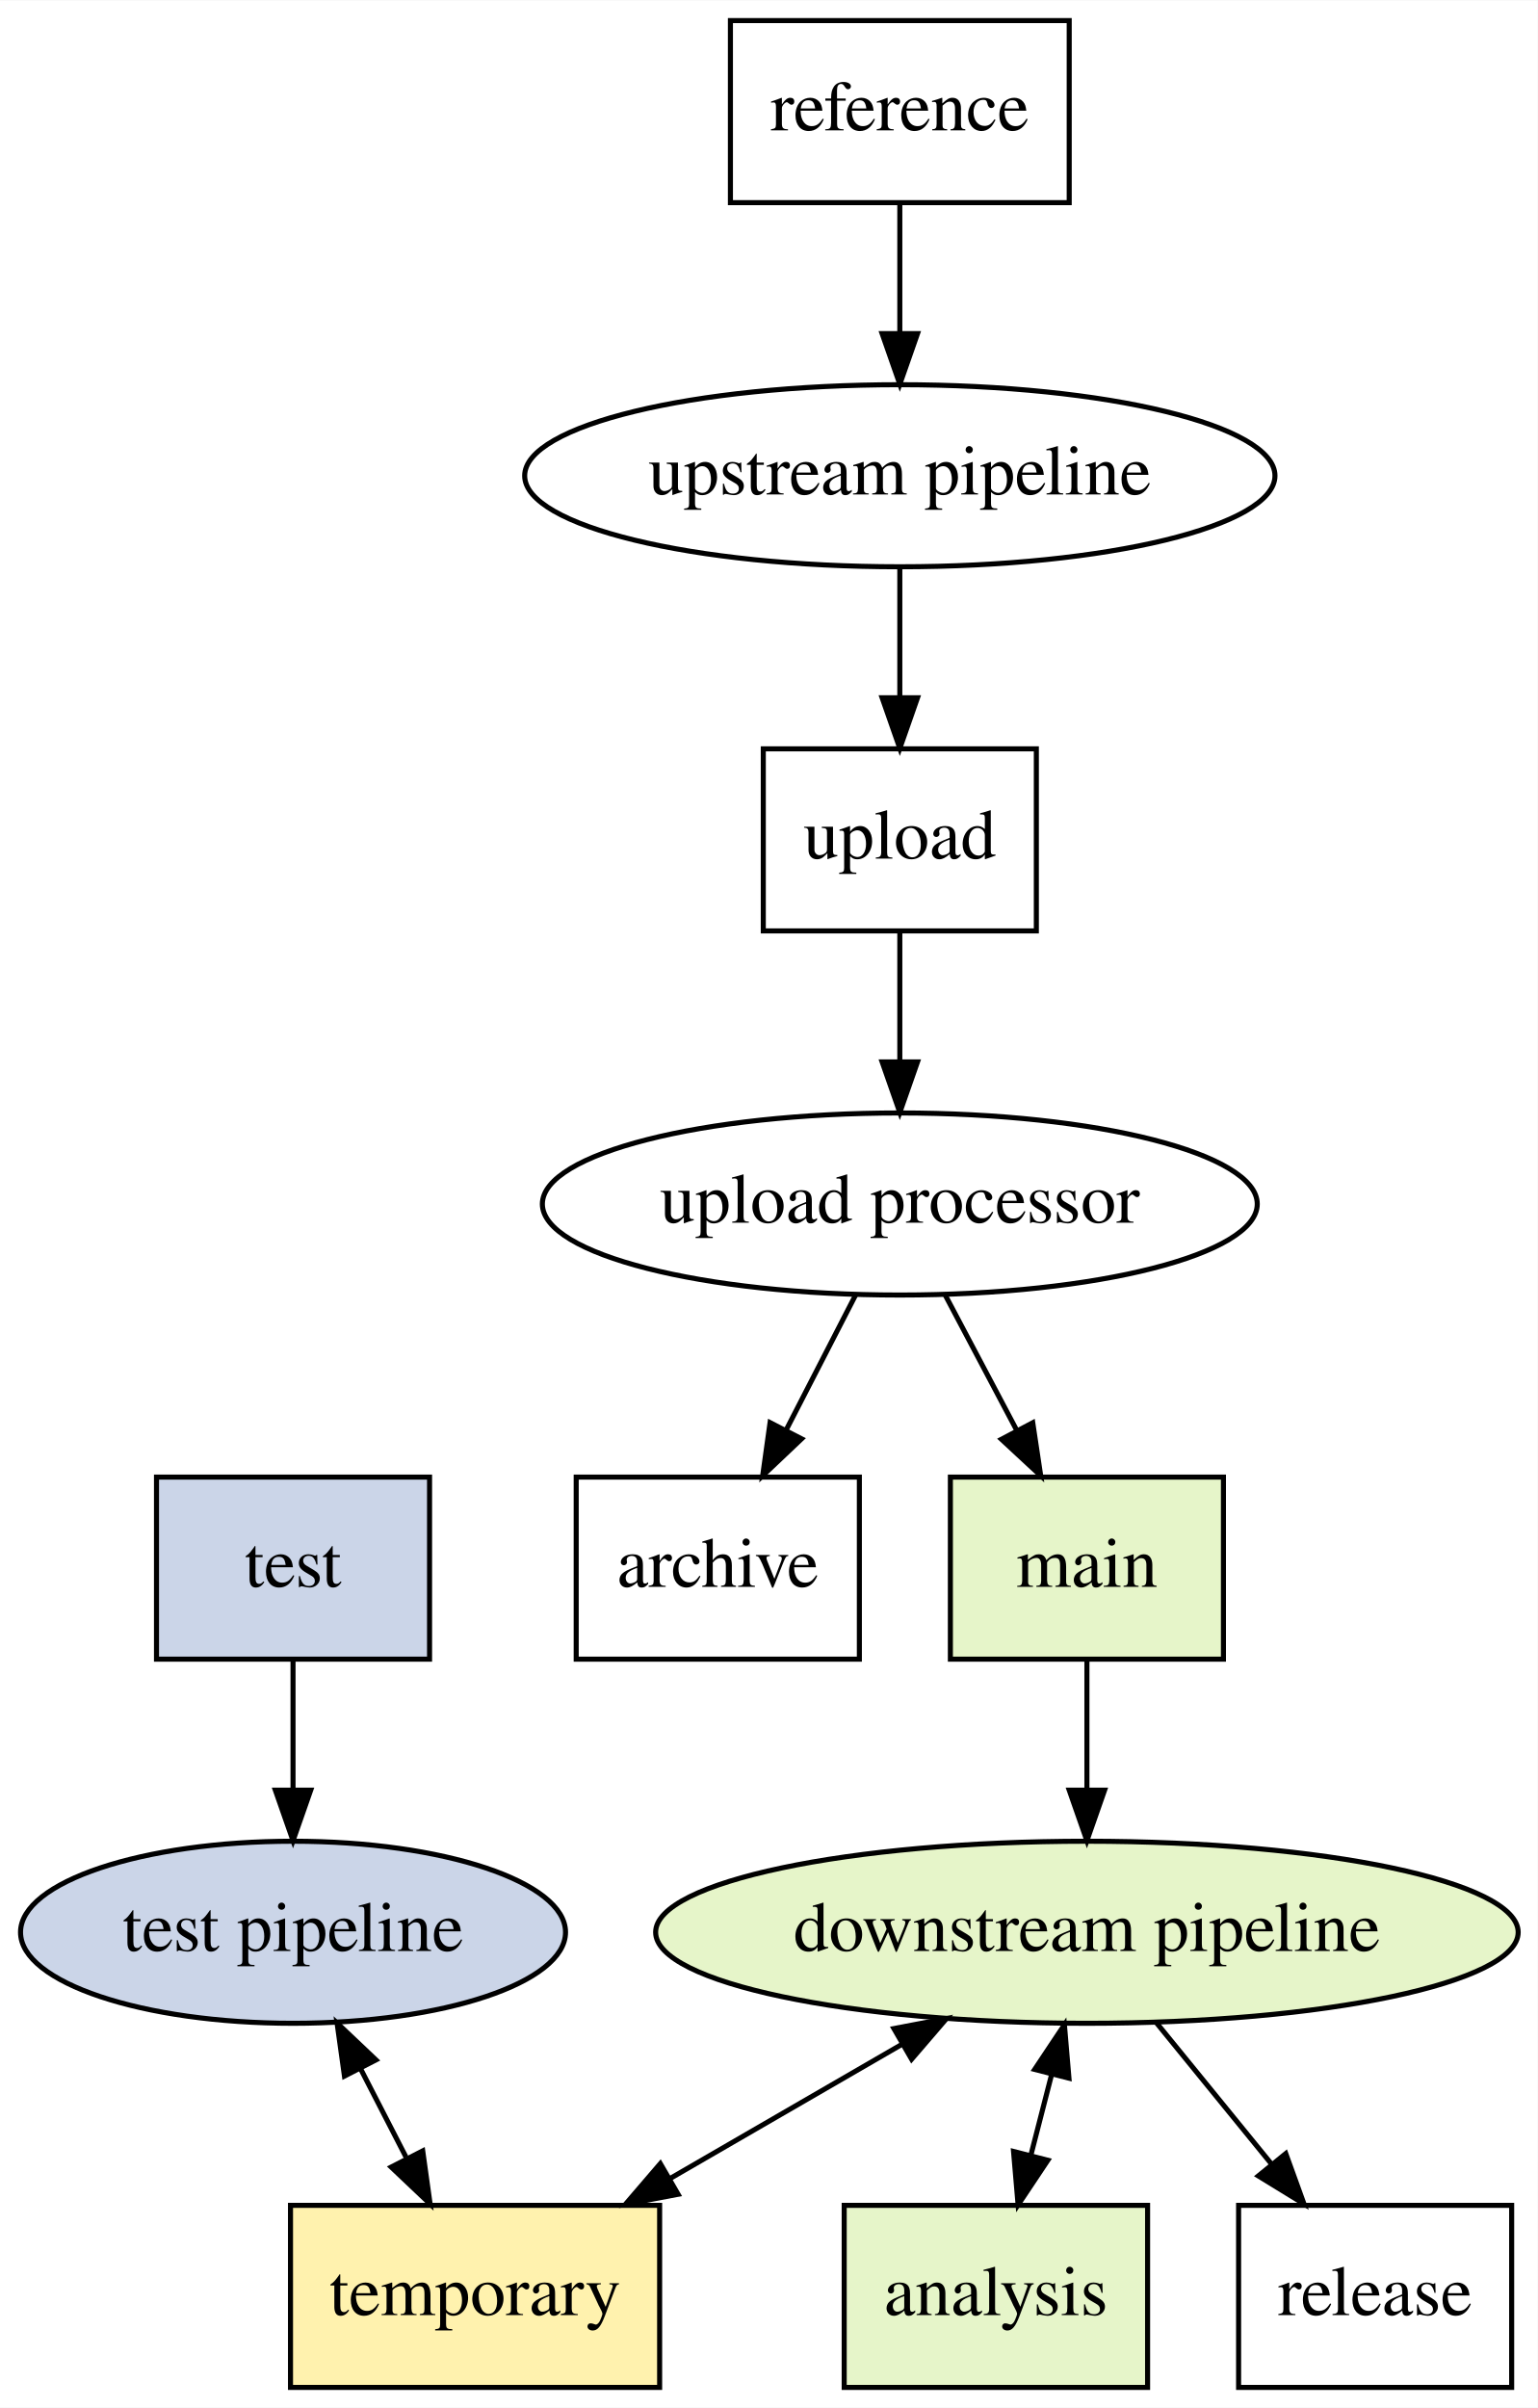
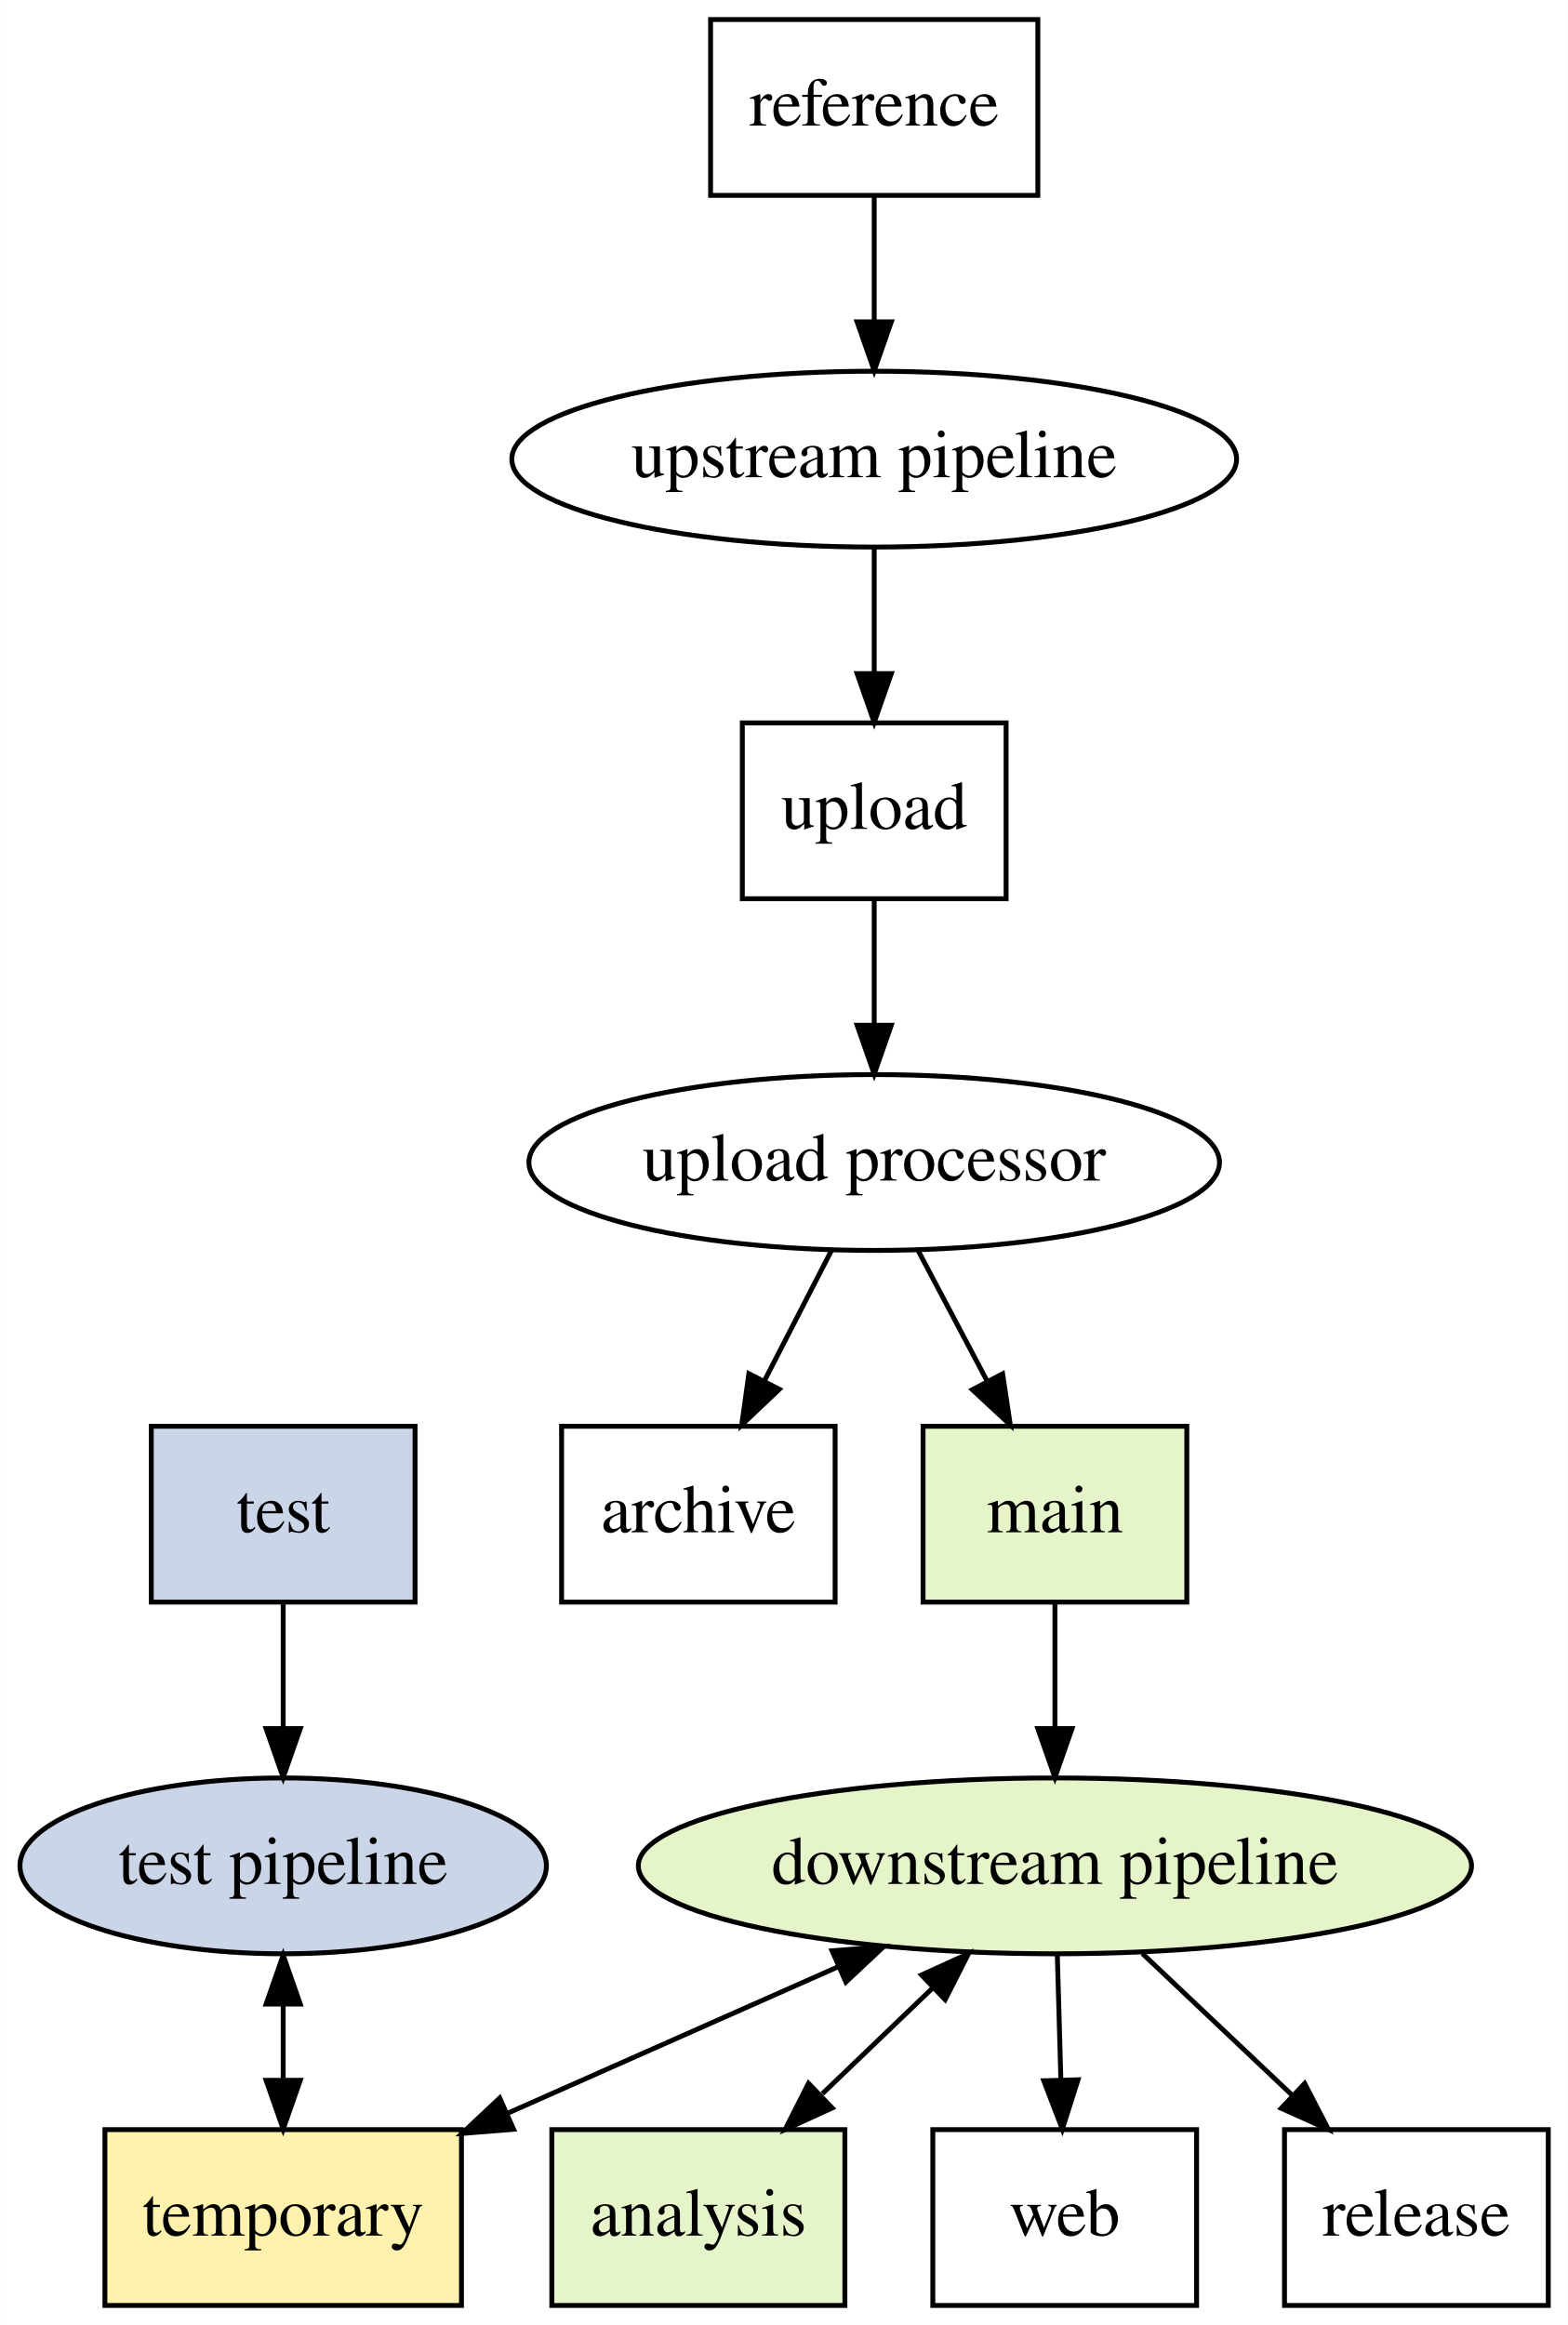
- <svg xmlns="http://www.w3.org/2000/svg" width="304pt" height="476pt" viewBox="0.00 0.00 304.09 476.00">
+ <svg xmlns="http://www.w3.org/2000/svg" width="321pt" height="476pt" viewBox="0.00 0.00 320.95 476.00">
  <g id="graph0" class="graph" transform="scale(1 1) rotate(0) translate(4 472)">
-     <polygon fill="white" stroke="transparent" points="-4,4 -4,-472 300.09,-472 300.09,4 -4,4" />
+     <polygon fill="white" stroke="transparent" points="-4,4 -4,-472 316.95,-472 316.95,4 -4,4" />
    <g id="node1" class="node">
-       <ellipse fill="white" stroke="black" cx="173.95" cy="-378" rx="74.19" ry="18" />
-       <text text-anchor="middle" x="173.95" y="-374.3" font-family="Times,serif" font-size="14.00">upstream pipeline</text>
+       <ellipse fill="white" stroke="black" cx="174.95" cy="-378" rx="74.19" ry="18" />
+       <text text-anchor="middle" x="174.95" y="-374.3" font-family="Times,serif" font-size="14.00">upstream pipeline</text>
    </g>
    <g id="node6" class="node">
-       <polygon fill="white" stroke="black" points="200.95,-324 146.95,-324 146.95,-288 200.95,-288 200.95,-324" />
-       <text text-anchor="middle" x="173.95" y="-302.3" font-family="Times,serif" font-size="14.00">upload</text>
+       <polygon fill="white" stroke="black" points="201.95,-324 147.95,-324 147.95,-288 201.95,-288 201.95,-324" />
+       <text text-anchor="middle" x="174.95" y="-302.3" font-family="Times,serif" font-size="14.00">upload</text>
    </g>
    <g id="edge2" class="edge">
-       <path fill="none" stroke="black" d="M173.95,-359.7C173.95,-351.98 173.95,-342.71 173.95,-334.11" />
-       <polygon fill="black" stroke="black" points="177.45,-334.1 173.95,-324.1 170.45,-334.1 177.45,-334.1" />
+       <path fill="none" stroke="black" d="M174.95,-359.7C174.95,-351.98 174.95,-342.71 174.95,-334.11" />
+       <polygon fill="black" stroke="black" points="178.45,-334.1 174.95,-324.1 171.45,-334.1 178.45,-334.1" />
    </g>
    <g id="node2" class="node">
-       <ellipse fill="#e6f5c9" stroke="black" cx="210.95" cy="-90" rx="85.29" ry="18" />
-       <text text-anchor="middle" x="210.95" y="-86.3" font-family="Times,serif" font-size="14.00">downstream pipeline</text>
+       <ellipse fill="#e6f5c9" stroke="black" cx="211.95" cy="-90" rx="85.29" ry="18" />
+       <text text-anchor="middle" x="211.95" y="-86.3" font-family="Times,serif" font-size="14.00">downstream pipeline</text>
    </g>
    <g id="node10" class="node">
-       <polygon fill="#fff2ae" stroke="black" points="126.45,-36 53.45,-36 53.45,0 126.45,0 126.45,-36" />
-       <text text-anchor="middle" x="89.95" y="-14.3" font-family="Times,serif" font-size="14.00">temporary</text>
+       <polygon fill="#fff2ae" stroke="black" points="90.45,-36 17.45,-36 17.45,0 90.45,0 90.45,-36" />
+       <text text-anchor="middle" x="53.95" y="-14.3" font-family="Times,serif" font-size="14.00">temporary</text>
    </g>
    <g id="edge7" class="edge">
-       <path fill="none" stroke="black" d="M174.37,-67.84C159.88,-59.46 143.21,-49.82 128.54,-41.32" />
-       <polygon fill="black" stroke="black" points="172.78,-70.96 183.19,-72.94 176.28,-64.9 172.78,-70.96" />
-       <polygon fill="black" stroke="black" points="130.1,-38.19 119.69,-36.21 126.59,-44.25 130.1,-38.19" />
+       <path fill="none" stroke="black" d="M167.52,-69.32C146.36,-59.94 121.08,-48.74 99.75,-39.29" />
+       <polygon fill="black" stroke="black" points="166.32,-72.61 176.88,-73.46 169.15,-66.21 166.32,-72.61" />
+       <polygon fill="black" stroke="black" points="101.12,-36.07 90.56,-35.22 98.28,-42.47 101.12,-36.07" />
    </g>
    <g id="node11" class="node">
-       <polygon fill="#e6f5c9" stroke="black" points="222.95,-36 162.95,-36 162.95,0 222.95,0 222.95,-36" />
-       <text text-anchor="middle" x="192.95" y="-14.3" font-family="Times,serif" font-size="14.00">analysis</text>
+       <polygon fill="#e6f5c9" stroke="black" points="168.95,-36 108.95,-36 108.95,0 168.95,0 168.95,-36" />
+       <text text-anchor="middle" x="138.95" y="-14.3" font-family="Times,serif" font-size="14.00">analysis</text>
    </g>
    <g id="edge8" class="edge">
-       <path fill="none" stroke="black" d="M203.99,-61.95C202.63,-56.65 201.2,-51.1 199.84,-45.81" />
-       <polygon fill="black" stroke="black" points="200.62,-62.88 206.5,-71.7 207.4,-61.14 200.62,-62.88" />
-       <polygon fill="black" stroke="black" points="203.22,-44.92 197.34,-36.1 196.44,-46.66 203.22,-44.92" />
+       <path fill="none" stroke="black" d="M186.97,-65.05C179.66,-58.05 171.67,-50.38 164.34,-43.35" />
+       <polygon fill="black" stroke="black" points="184.63,-67.66 194.27,-72.05 189.48,-62.61 184.63,-67.66" />
+       <polygon fill="black" stroke="black" points="166.35,-40.43 156.71,-36.03 161.5,-45.48 166.35,-40.43" />
    </g>
    <g id="node12" class="node">
-       <polygon fill="white" stroke="black" points="294.95,-36 240.95,-36 240.95,0 294.95,0 294.95,-36" />
-       <text text-anchor="middle" x="267.95" y="-14.3" font-family="Times,serif" font-size="14.00">release</text>
+       <polygon fill="white" stroke="black" points="240.95,-36 186.95,-36 186.95,0 240.95,0 240.95,-36" />
+       <text text-anchor="middle" x="213.95" y="-14.3" font-family="Times,serif" font-size="14.00">web</text>
    </g>
    <g id="edge9" class="edge">
-       <path fill="none" stroke="black" d="M224.74,-72.05C231.57,-63.67 239.95,-53.38 247.51,-44.1" />
-       <polygon fill="black" stroke="black" points="250.28,-46.24 253.88,-36.28 244.85,-41.82 250.28,-46.24" />
+       <path fill="none" stroke="black" d="M212.44,-71.7C212.66,-63.98 212.92,-54.71 213.17,-46.11" />
+       <polygon fill="black" stroke="black" points="216.67,-46.2 213.46,-36.1 209.67,-46 216.67,-46.2" />
+     </g>
+     <g id="node13" class="node">
+       <polygon fill="white" stroke="black" points="312.95,-36 258.95,-36 258.95,0 312.95,0 312.95,-36" />
+       <text text-anchor="middle" x="285.95" y="-14.3" font-family="Times,serif" font-size="14.00">release</text>
+     </g>
+     <g id="edge10" class="edge">
+       <path fill="none" stroke="black" d="M229.86,-72.05C239.06,-63.35 250.43,-52.59 260.53,-43.04" />
+       <polygon fill="black" stroke="black" points="263.08,-45.45 267.94,-36.03 258.27,-40.36 263.08,-45.45" />
    </g>
    <g id="node3" class="node">
      <ellipse fill="#cbd5e8" stroke="black" cx="53.95" cy="-90" rx="53.89" ry="18" />
      <text text-anchor="middle" x="53.95" y="-86.3" font-family="Times,serif" font-size="14.00">test pipeline</text>
    </g>
-     <g id="edge11" class="edge">
-       <path fill="none" stroke="black" d="M67.24,-63.14C70.19,-57.4 73.33,-51.31 76.29,-45.55" />
-       <polygon fill="black" stroke="black" points="64.12,-61.56 62.66,-72.05 70.35,-64.76 64.12,-61.56" />
-       <polygon fill="black" stroke="black" points="79.6,-46.77 81.06,-36.28 73.37,-43.57 79.6,-46.77" />
+     <g id="edge12" class="edge">
+       <path fill="none" stroke="black" d="M53.95,-61.67C53.95,-56.69 53.95,-51.49 53.95,-46.51" />
+       <polygon fill="black" stroke="black" points="50.45,-61.7 53.95,-71.7 57.45,-61.7 50.45,-61.7" />
+       <polygon fill="black" stroke="black" points="57.45,-46.1 53.95,-36.1 50.45,-46.1 57.45,-46.1" />
    </g>
    <g id="node4" class="node">
-       <ellipse fill="white" stroke="black" cx="173.95" cy="-234" rx="70.69" ry="18" />
-       <text text-anchor="middle" x="173.95" y="-230.3" font-family="Times,serif" font-size="14.00">upload processor</text>
+       <ellipse fill="white" stroke="black" cx="174.95" cy="-234" rx="70.69" ry="18" />
+       <text text-anchor="middle" x="174.95" y="-230.3" font-family="Times,serif" font-size="14.00">upload processor</text>
    </g>
    <g id="node7" class="node">
-       <polygon fill="white" stroke="black" points="165.95,-180 109.95,-180 109.95,-144 165.95,-144 165.95,-180" />
-       <text text-anchor="middle" x="137.95" y="-158.3" font-family="Times,serif" font-size="14.00">archive</text>
+       <polygon fill="white" stroke="black" points="166.95,-180 110.95,-180 110.95,-144 166.95,-144 166.95,-180" />
+       <text text-anchor="middle" x="138.95" y="-158.3" font-family="Times,serif" font-size="14.00">archive</text>
    </g>
    <g id="edge4" class="edge">
-       <path fill="none" stroke="black" d="M165.23,-216.05C161.09,-208.01 156.05,-198.2 151.43,-189.23" />
-       <polygon fill="black" stroke="black" points="154.52,-187.57 146.83,-180.28 148.29,-190.77 154.52,-187.57" />
+       <path fill="none" stroke="black" d="M166.23,-216.05C162.09,-208.01 157.05,-198.2 152.43,-189.23" />
+       <polygon fill="black" stroke="black" points="155.52,-187.57 147.83,-180.28 149.29,-190.77 155.52,-187.57" />
    </g>
    <g id="node8" class="node">
-       <polygon fill="#e6f5c9" stroke="black" points="237.95,-180 183.95,-180 183.95,-144 237.95,-144 237.95,-180" />
-       <text text-anchor="middle" x="210.95" y="-158.3" font-family="Times,serif" font-size="14.00">main</text>
+       <polygon fill="#e6f5c9" stroke="black" points="238.95,-180 184.95,-180 184.95,-144 238.95,-144 238.95,-180" />
+       <text text-anchor="middle" x="211.95" y="-158.3" font-family="Times,serif" font-size="14.00">main</text>
    </g>
    <g id="edge5" class="edge">
-       <path fill="none" stroke="black" d="M182.9,-216.05C187.16,-208.01 192.34,-198.2 197.08,-189.23" />
-       <polygon fill="black" stroke="black" points="200.24,-190.75 201.81,-180.28 194.05,-187.48 200.24,-190.75" />
+       <path fill="none" stroke="black" d="M183.9,-216.05C188.16,-208.01 193.34,-198.2 198.08,-189.23" />
+       <polygon fill="black" stroke="black" points="201.24,-190.75 202.81,-180.28 195.05,-187.48 201.24,-190.75" />
    </g>
    <g id="node5" class="node">
-       <polygon fill="white" stroke="black" points="207.45,-468 140.45,-468 140.45,-432 207.45,-432 207.45,-468" />
-       <text text-anchor="middle" x="173.95" y="-446.3" font-family="Times,serif" font-size="14.00">reference</text>
+       <polygon fill="white" stroke="black" points="208.45,-468 141.45,-468 141.45,-432 208.45,-432 208.45,-468" />
+       <text text-anchor="middle" x="174.95" y="-446.3" font-family="Times,serif" font-size="14.00">reference</text>
    </g>
    <g id="edge1" class="edge">
-       <path fill="none" stroke="black" d="M173.95,-431.7C173.95,-423.98 173.95,-414.71 173.95,-406.11" />
-       <polygon fill="black" stroke="black" points="177.45,-406.1 173.95,-396.1 170.45,-406.1 177.45,-406.1" />
+       <path fill="none" stroke="black" d="M174.95,-431.7C174.95,-423.98 174.95,-414.71 174.95,-406.11" />
+       <polygon fill="black" stroke="black" points="178.45,-406.1 174.95,-396.1 171.45,-406.1 178.45,-406.1" />
    </g>
    <g id="edge3" class="edge">
-       <path fill="none" stroke="black" d="M173.95,-287.7C173.95,-279.98 173.95,-270.71 173.95,-262.11" />
-       <polygon fill="black" stroke="black" points="177.45,-262.1 173.95,-252.1 170.45,-262.1 177.45,-262.1" />
+       <path fill="none" stroke="black" d="M174.95,-287.7C174.95,-279.98 174.95,-270.71 174.95,-262.11" />
+       <polygon fill="black" stroke="black" points="178.45,-262.1 174.95,-252.1 171.45,-262.1 178.45,-262.1" />
    </g>
    <g id="edge6" class="edge">
-       <path fill="none" stroke="black" d="M210.95,-143.7C210.95,-135.98 210.95,-126.71 210.95,-118.11" />
-       <polygon fill="black" stroke="black" points="214.45,-118.1 210.95,-108.1 207.45,-118.1 214.45,-118.1" />
+       <path fill="none" stroke="black" d="M211.95,-143.7C211.95,-135.98 211.95,-126.71 211.95,-118.11" />
+       <polygon fill="black" stroke="black" points="215.45,-118.1 211.95,-108.1 208.45,-118.1 215.45,-118.1" />
    </g>
    <g id="node9" class="node">
      <polygon fill="#cbd5e8" stroke="black" points="80.95,-180 26.95,-180 26.95,-144 80.95,-144 80.95,-180" />
      <text text-anchor="middle" x="53.95" y="-158.3" font-family="Times,serif" font-size="14.00">test</text>
    </g>
-     <g id="edge10" class="edge">
+     <g id="edge11" class="edge">
      <path fill="none" stroke="black" d="M53.95,-143.7C53.95,-135.98 53.95,-126.71 53.95,-118.11" />
      <polygon fill="black" stroke="black" points="57.45,-118.1 53.95,-108.1 50.45,-118.1 57.45,-118.1" />
    </g>
  </g>
</svg>
